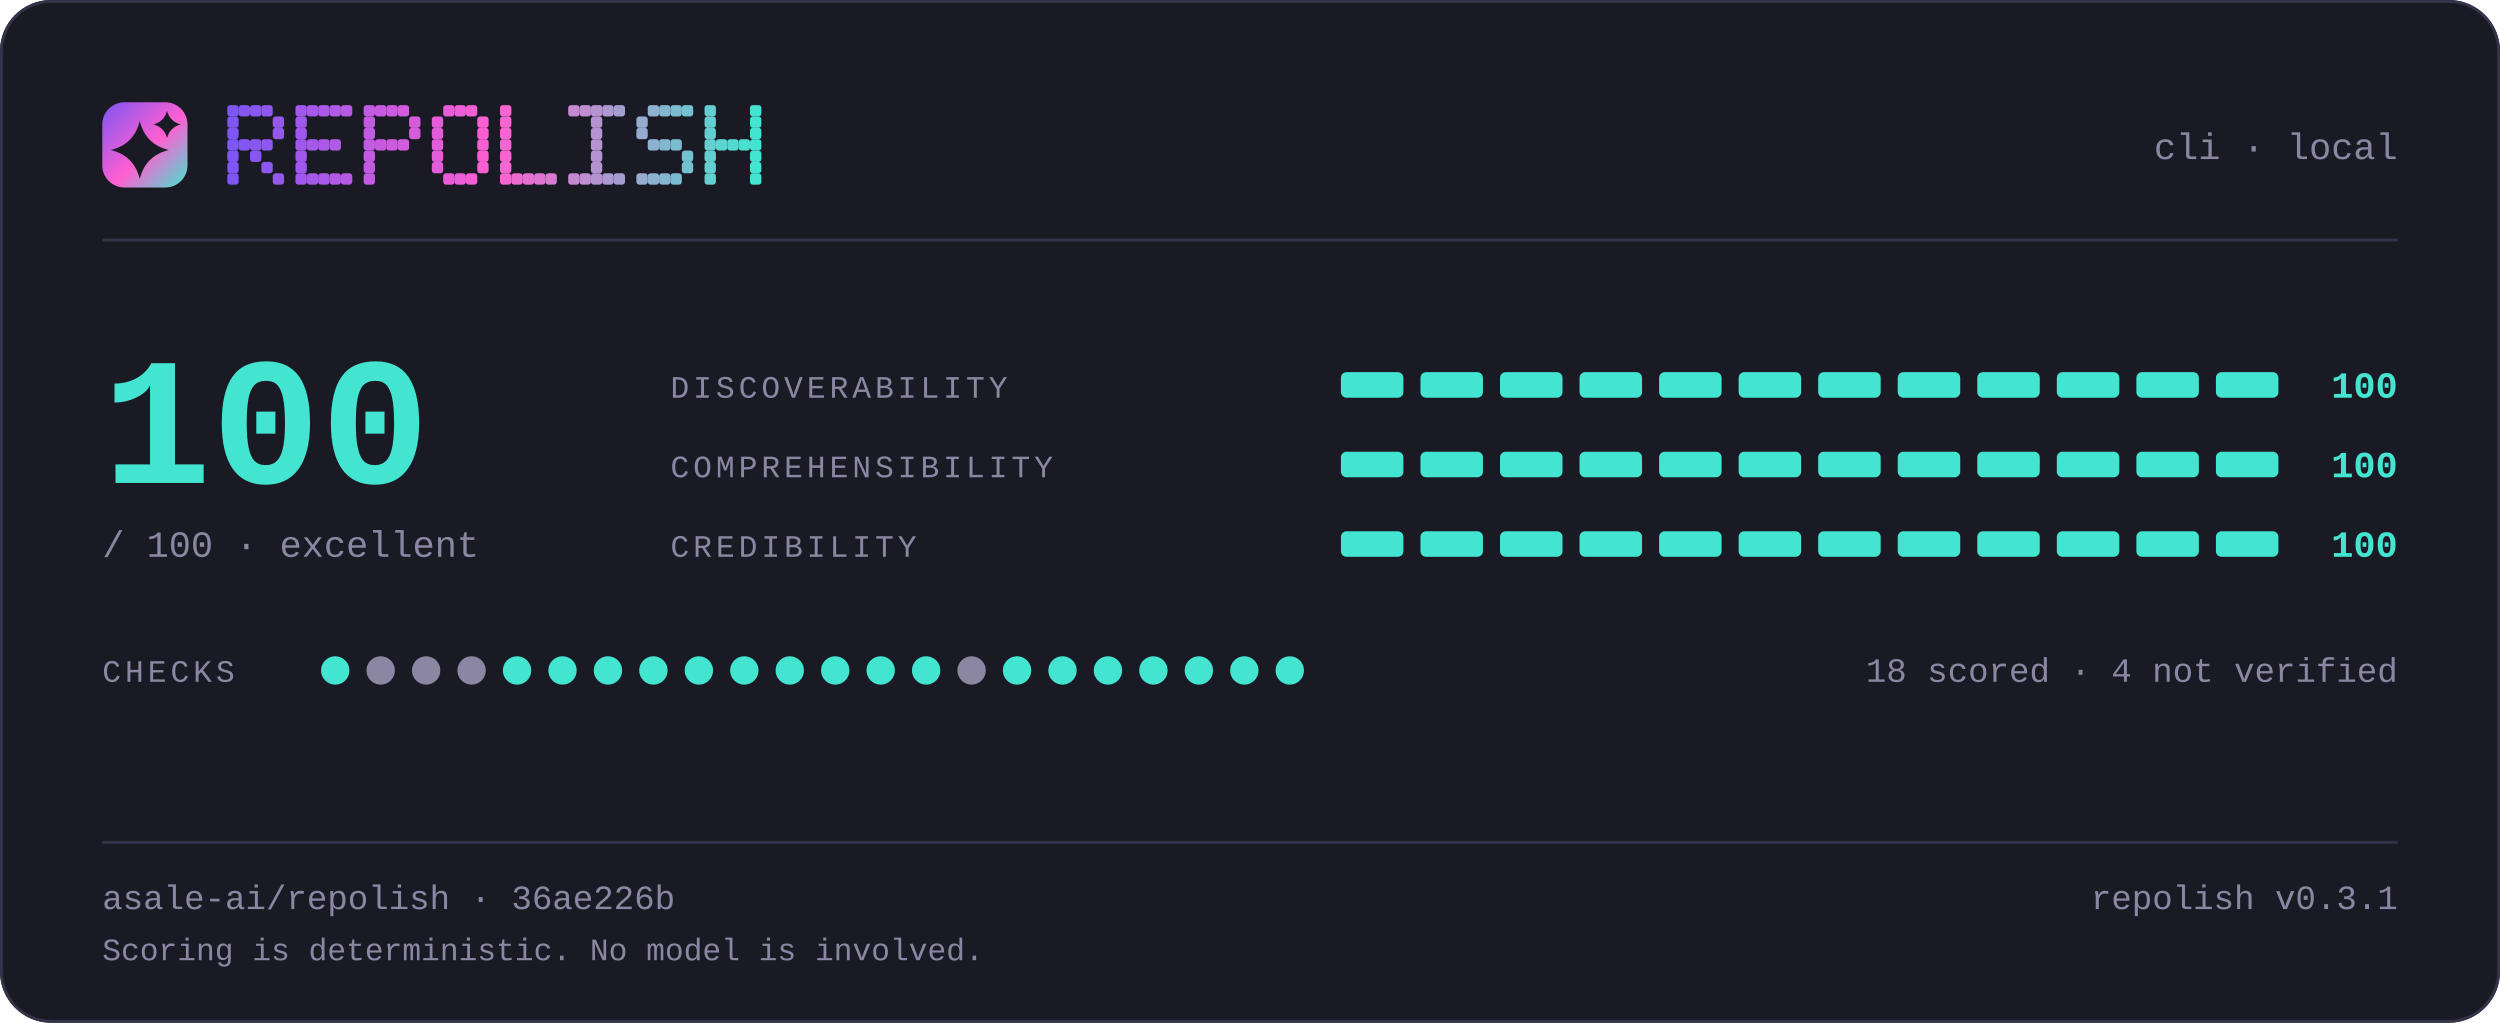
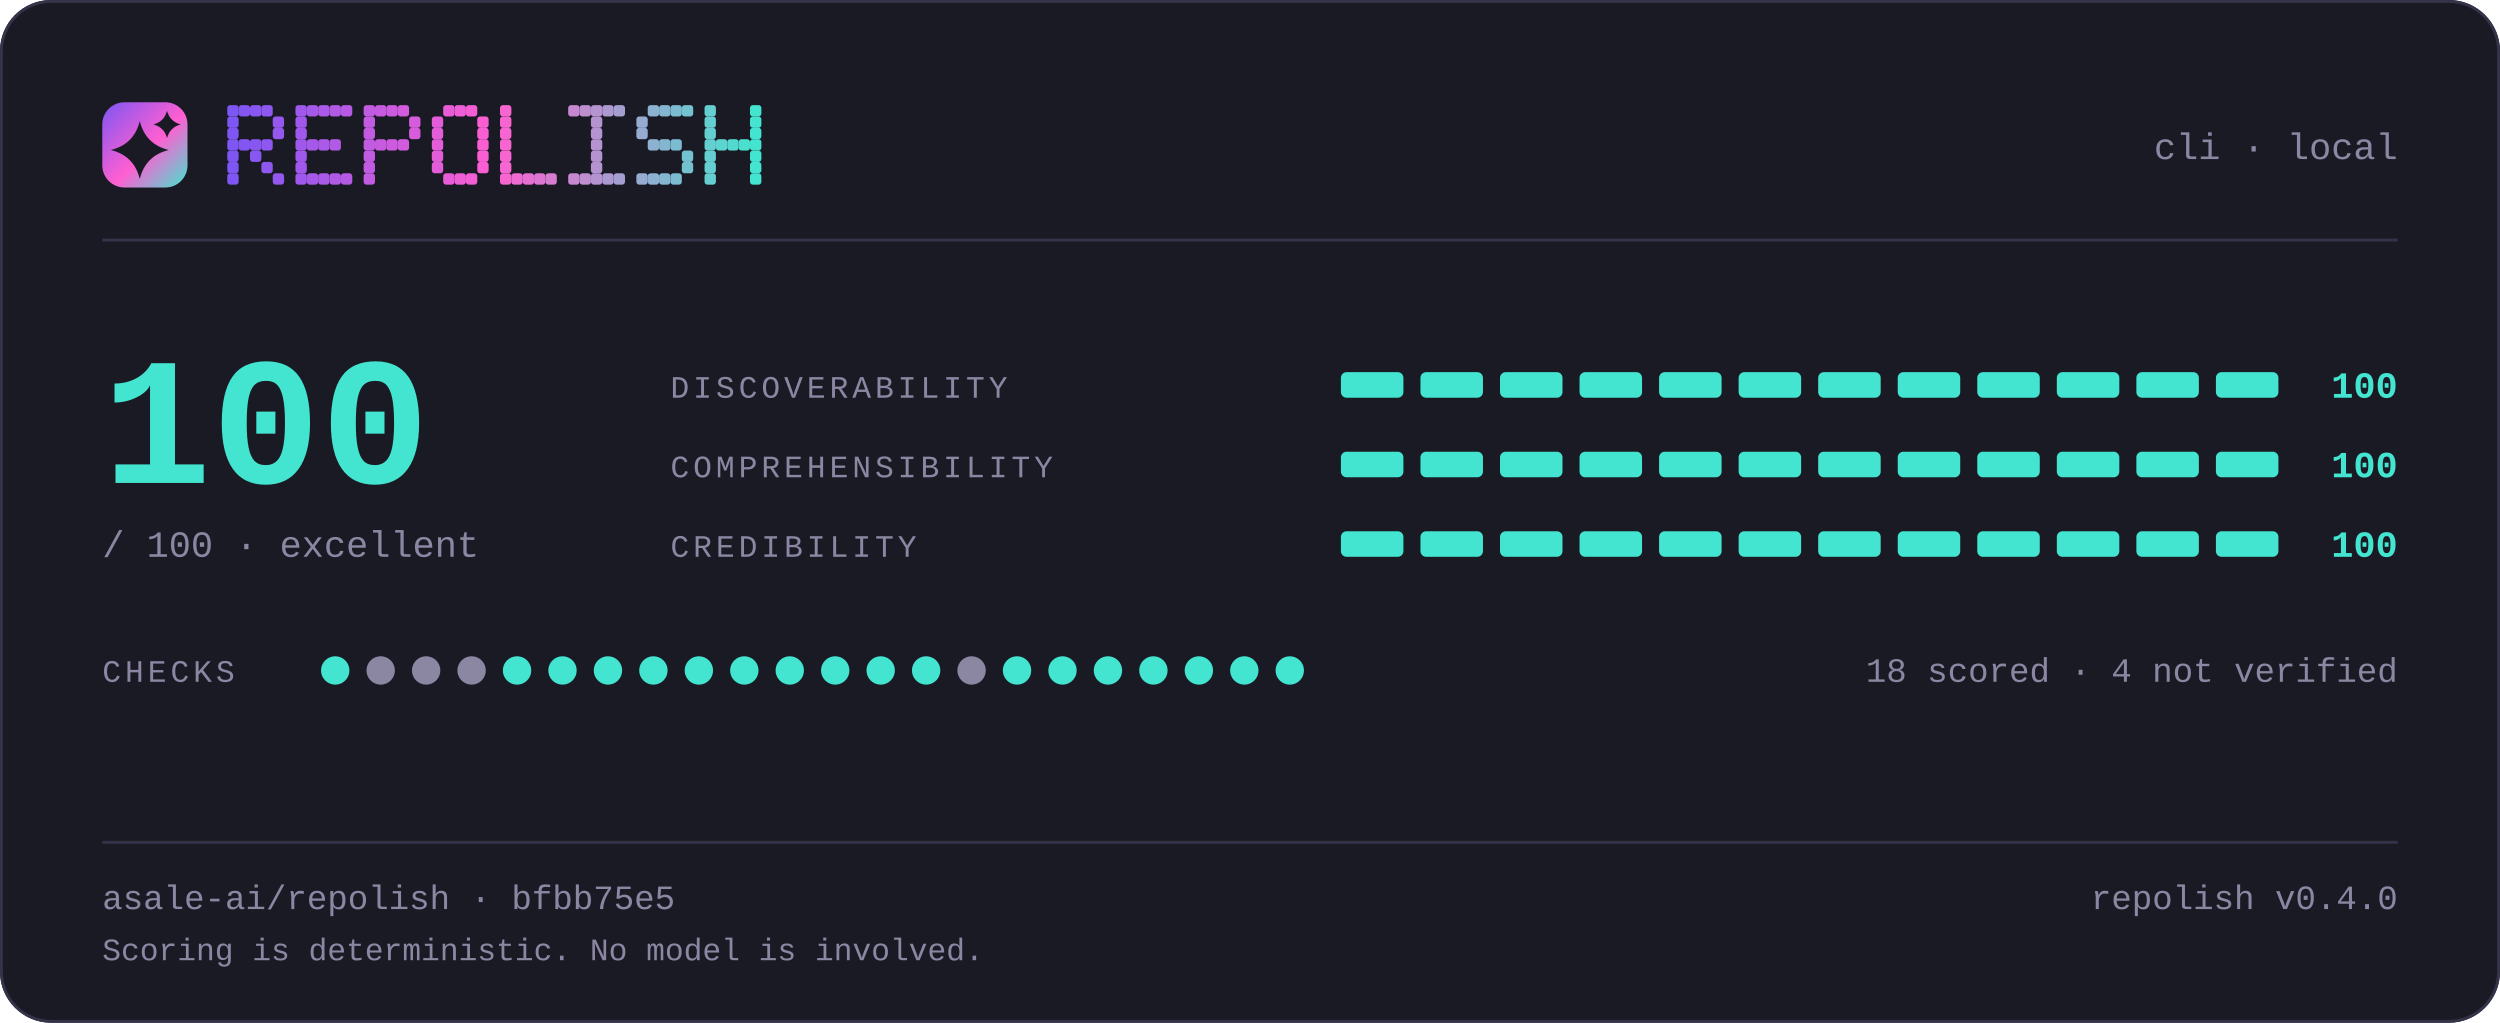
<svg xmlns="http://www.w3.org/2000/svg" width="880" height="360" viewBox="0 0 880 360" lang="en" role="img" aria-label="repolish report card — 100 out of 100">
  <defs>
    <linearGradient id="brand" x1="0" y1="0" x2="1" y2="1">
      <stop offset="0" stop-color="#7d56f4" />
      <stop offset="0.55" stop-color="#ff5fd1" />
      <stop offset="1" stop-color="#43e5d0" />
    </linearGradient>
  </defs>
  <style>
    .t { font-family: ui-monospace, SFMono-Regular, "SF Mono", Menlo, Consolas, "Liberation Mono", "Noto Sans Mono CJK SC", "Noto Sans Mono CJK JP", "Microsoft YaHei", "Hiragino Sans", "Yu Gothic", monospace; }
  </style>
  <rect x="0" y="0" width="880" height="360" rx="18.0" fill="#1a1a24" />
  <rect x="0.5" y="0.5" width="879" height="359" rx="17.5" fill="none" stroke="#35334a" />
  <rect x="36" y="36" width="30" height="30" rx="7.8" fill="url(#brand)" />
  <path d="M49.2 42.6Q51.2 50.8 59.4 52.8Q51.2 54.8 49.2 63.0Q47.2 54.8 39.0 52.8Q47.2 50.8 49.2 42.6Z" fill="#1a1a24" />
  <path d="M58.8 39.0Q59.8 42.8 63.6 43.8Q59.8 44.8 58.8 48.6Q57.8 44.8 54.0 43.8Q57.8 42.8 58.8 39.0Z" fill="#1a1a24" />
  <g fill="#7d56f4">
    <rect x="80" y="37" width="4" height="4" rx="1" />
    <rect x="80" y="41" width="4" height="4" rx="1" />
    <rect x="80" y="45" width="4" height="4" rx="1" />
    <rect x="80" y="49" width="4" height="4" rx="1" />
    <rect x="80" y="53" width="4" height="4" rx="1" />
    <rect x="80" y="57" width="4" height="4" rx="1" />
    <rect x="80" y="61" width="4" height="4" rx="1" />
  </g>
  <g fill="#8356f2">
    <rect x="84" y="37" width="4" height="4" rx="1" />
    <rect x="84" y="49" width="4" height="4" rx="1" />
  </g>
  <g fill="#8857f1">
    <rect x="88" y="37" width="4" height="4" rx="1" />
    <rect x="88" y="49" width="4" height="4" rx="1" />
    <rect x="88" y="53" width="4" height="4" rx="1" />
  </g>
  <g fill="#8e57ef">
    <rect x="92" y="37" width="4" height="4" rx="1" />
    <rect x="92" y="49" width="4" height="4" rx="1" />
    <rect x="92" y="57" width="4" height="4" rx="1" />
  </g>
  <g fill="#9458ee">
    <rect x="96" y="41" width="4" height="4" rx="1" />
    <rect x="96" y="45" width="4" height="4" rx="1" />
    <rect x="96" y="61" width="4" height="4" rx="1" />
  </g>
  <g fill="#9f58eb">
    <rect x="104" y="37" width="4" height="4" rx="1" />
    <rect x="104" y="41" width="4" height="4" rx="1" />
    <rect x="104" y="45" width="4" height="4" rx="1" />
    <rect x="104" y="49" width="4" height="4" rx="1" />
    <rect x="104" y="53" width="4" height="4" rx="1" />
    <rect x="104" y="57" width="4" height="4" rx="1" />
    <rect x="104" y="61" width="4" height="4" rx="1" />
  </g>
  <g fill="#a559e9">
    <rect x="108" y="37" width="4" height="4" rx="1" />
    <rect x="108" y="49" width="4" height="4" rx="1" />
    <rect x="108" y="61" width="4" height="4" rx="1" />
  </g>
  <g fill="#aa59e8">
    <rect x="112" y="37" width="4" height="4" rx="1" />
    <rect x="112" y="49" width="4" height="4" rx="1" />
    <rect x="112" y="61" width="4" height="4" rx="1" />
  </g>
  <g fill="#b05ae6">
    <rect x="116" y="37" width="4" height="4" rx="1" />
    <rect x="116" y="49" width="4" height="4" rx="1" />
    <rect x="116" y="61" width="4" height="4" rx="1" />
  </g>
  <g fill="#b65ae5">
    <rect x="120" y="37" width="4" height="4" rx="1" />
    <rect x="120" y="61" width="4" height="4" rx="1" />
  </g>
  <g fill="#c15be2">
    <rect x="128" y="37" width="4" height="4" rx="1" />
    <rect x="128" y="41" width="4" height="4" rx="1" />
    <rect x="128" y="45" width="4" height="4" rx="1" />
    <rect x="128" y="49" width="4" height="4" rx="1" />
    <rect x="128" y="53" width="4" height="4" rx="1" />
    <rect x="128" y="57" width="4" height="4" rx="1" />
    <rect x="128" y="61" width="4" height="4" rx="1" />
  </g>
  <g fill="#c65be0">
    <rect x="132" y="37" width="4" height="4" rx="1" />
    <rect x="132" y="49" width="4" height="4" rx="1" />
  </g>
  <g fill="#cc5bdf">
    <rect x="136" y="37" width="4" height="4" rx="1" />
    <rect x="136" y="49" width="4" height="4" rx="1" />
  </g>
  <g fill="#d25cdd">
    <rect x="140" y="37" width="4" height="4" rx="1" />
    <rect x="140" y="49" width="4" height="4" rx="1" />
  </g>
  <g fill="#d75cdc">
    <rect x="144" y="41" width="4" height="4" rx="1" />
    <rect x="144" y="45" width="4" height="4" rx="1" />
  </g>
  <g fill="#e35dd9">
    <rect x="152" y="41" width="4" height="4" rx="1" />
    <rect x="152" y="45" width="4" height="4" rx="1" />
    <rect x="152" y="49" width="4" height="4" rx="1" />
    <rect x="152" y="53" width="4" height="4" rx="1" />
    <rect x="152" y="57" width="4" height="4" rx="1" />
  </g>
  <g fill="#e85dd7">
    <rect x="156" y="37" width="4" height="4" rx="1" />
    <rect x="156" y="61" width="4" height="4" rx="1" />
  </g>
  <g fill="#ee5ed6">
    <rect x="160" y="37" width="4" height="4" rx="1" />
    <rect x="160" y="61" width="4" height="4" rx="1" />
  </g>
  <g fill="#f45ed4">
    <rect x="164" y="37" width="4" height="4" rx="1" />
    <rect x="164" y="61" width="4" height="4" rx="1" />
  </g>
  <g fill="#f95fd3">
    <rect x="168" y="41" width="4" height="4" rx="1" />
    <rect x="168" y="45" width="4" height="4" rx="1" />
    <rect x="168" y="49" width="4" height="4" rx="1" />
    <rect x="168" y="53" width="4" height="4" rx="1" />
    <rect x="168" y="57" width="4" height="4" rx="1" />
  </g>
  <g fill="#f765d1">
    <rect x="176" y="37" width="4" height="4" rx="1" />
    <rect x="176" y="41" width="4" height="4" rx="1" />
    <rect x="176" y="45" width="4" height="4" rx="1" />
    <rect x="176" y="49" width="4" height="4" rx="1" />
    <rect x="176" y="53" width="4" height="4" rx="1" />
    <rect x="176" y="57" width="4" height="4" rx="1" />
    <rect x="176" y="61" width="4" height="4" rx="1" />
  </g>
  <g fill="#ef6bd1">
    <rect x="180" y="61" width="4" height="4" rx="1" />
  </g>
  <g fill="#e670d1">
    <rect x="184" y="61" width="4" height="4" rx="1" />
  </g>
  <g fill="#de76d1">
    <rect x="188" y="61" width="4" height="4" rx="1" />
  </g>
  <g fill="#d67cd1">
    <rect x="192" y="61" width="4" height="4" rx="1" />
  </g>
  <g fill="#c688d1">
    <rect x="200" y="37" width="4" height="4" rx="1" />
    <rect x="200" y="61" width="4" height="4" rx="1" />
  </g>
  <g fill="#be8ed1">
    <rect x="204" y="37" width="4" height="4" rx="1" />
    <rect x="204" y="61" width="4" height="4" rx="1" />
  </g>
  <g fill="#b593d1">
    <rect x="208" y="37" width="4" height="4" rx="1" />
    <rect x="208" y="41" width="4" height="4" rx="1" />
    <rect x="208" y="45" width="4" height="4" rx="1" />
    <rect x="208" y="49" width="4" height="4" rx="1" />
    <rect x="208" y="53" width="4" height="4" rx="1" />
    <rect x="208" y="57" width="4" height="4" rx="1" />
    <rect x="208" y="61" width="4" height="4" rx="1" />
  </g>
  <g fill="#ad99d1">
    <rect x="212" y="37" width="4" height="4" rx="1" />
    <rect x="212" y="61" width="4" height="4" rx="1" />
  </g>
  <g fill="#a59fd1">
    <rect x="216" y="37" width="4" height="4" rx="1" />
    <rect x="216" y="61" width="4" height="4" rx="1" />
  </g>
  <g fill="#95abd0">
    <rect x="224" y="41" width="4" height="4" rx="1" />
    <rect x="224" y="45" width="4" height="4" rx="1" />
    <rect x="224" y="61" width="4" height="4" rx="1" />
  </g>
  <g fill="#8db1d0">
    <rect x="228" y="37" width="4" height="4" rx="1" />
    <rect x="228" y="49" width="4" height="4" rx="1" />
    <rect x="228" y="61" width="4" height="4" rx="1" />
  </g>
  <g fill="#84b6d0">
    <rect x="232" y="37" width="4" height="4" rx="1" />
    <rect x="232" y="49" width="4" height="4" rx="1" />
    <rect x="232" y="61" width="4" height="4" rx="1" />
  </g>
  <g fill="#7cbcd0">
    <rect x="236" y="37" width="4" height="4" rx="1" />
    <rect x="236" y="49" width="4" height="4" rx="1" />
    <rect x="236" y="61" width="4" height="4" rx="1" />
  </g>
  <g fill="#74c2d0">
    <rect x="240" y="37" width="4" height="4" rx="1" />
    <rect x="240" y="53" width="4" height="4" rx="1" />
    <rect x="240" y="57" width="4" height="4" rx="1" />
  </g>
  <g fill="#64ced0">
    <rect x="248" y="37" width="4" height="4" rx="1" />
    <rect x="248" y="41" width="4" height="4" rx="1" />
    <rect x="248" y="45" width="4" height="4" rx="1" />
    <rect x="248" y="49" width="4" height="4" rx="1" />
    <rect x="248" y="53" width="4" height="4" rx="1" />
    <rect x="248" y="57" width="4" height="4" rx="1" />
    <rect x="248" y="61" width="4" height="4" rx="1" />
  </g>
  <g fill="#5cd4d0">
    <rect x="252" y="49" width="4" height="4" rx="1" />
  </g>
  <g fill="#53d9d0">
    <rect x="256" y="49" width="4" height="4" rx="1" />
  </g>
  <g fill="#4bdfd0">
    <rect x="260" y="49" width="4" height="4" rx="1" />
  </g>
  <g fill="#43e5d0">
    <rect x="264" y="37" width="4" height="4" rx="1" />
    <rect x="264" y="41" width="4" height="4" rx="1" />
    <rect x="264" y="45" width="4" height="4" rx="1" />
    <rect x="264" y="49" width="4" height="4" rx="1" />
    <rect x="264" y="53" width="4" height="4" rx="1" />
    <rect x="264" y="57" width="4" height="4" rx="1" />
    <rect x="264" y="61" width="4" height="4" rx="1" />
  </g>
  <text class="t" x="844" y="56" font-size="13" fill="#8b87a3" text-anchor="end">cli · local</text>
  <rect x="36" y="84" width="808" height="1" fill="#35334a" />
  <text class="t" x="36" y="170" font-size="64" fill="#43e5d0" text-anchor="start" font-weight="700">100</text>
  <text class="t" x="36" y="196" font-size="13" fill="#8b87a3" text-anchor="start">/ 100  ·  excellent</text>
  <text class="t" x="236" y="140" font-size="11" fill="#8b87a3" text-anchor="start" letter-spacing="1.4">DISCOVERABILITY</text>
  <rect x="472" y="131" width="22" height="9" rx="2.0" fill="#43e5d0" />
  <rect x="500" y="131" width="22" height="9" rx="2.0" fill="#43e5d0" />
  <rect x="528" y="131" width="22" height="9" rx="2.0" fill="#43e5d0" />
  <rect x="556" y="131" width="22" height="9" rx="2.0" fill="#43e5d0" />
  <rect x="584" y="131" width="22" height="9" rx="2.0" fill="#43e5d0" />
  <rect x="612" y="131" width="22" height="9" rx="2.0" fill="#43e5d0" />
  <rect x="640" y="131" width="22" height="9" rx="2.0" fill="#43e5d0" />
  <rect x="668" y="131" width="22" height="9" rx="2.0" fill="#43e5d0" />
  <rect x="696" y="131" width="22" height="9" rx="2.0" fill="#43e5d0" />
  <rect x="724" y="131" width="22" height="9" rx="2.0" fill="#43e5d0" />
  <rect x="752" y="131" width="22" height="9" rx="2.0" fill="#43e5d0" />
  <rect x="780" y="131" width="22" height="9" rx="2.0" fill="#43e5d0" />
  <text class="t" x="844" y="140" font-size="13" fill="#43e5d0" text-anchor="end" font-weight="700">100</text>
  <text class="t" x="236" y="168" font-size="11" fill="#8b87a3" text-anchor="start" letter-spacing="1.4">COMPREHENSIBILITY</text>
  <rect x="472" y="159" width="22" height="9" rx="2.0" fill="#43e5d0" />
  <rect x="500" y="159" width="22" height="9" rx="2.0" fill="#43e5d0" />
  <rect x="528" y="159" width="22" height="9" rx="2.0" fill="#43e5d0" />
  <rect x="556" y="159" width="22" height="9" rx="2.0" fill="#43e5d0" />
  <rect x="584" y="159" width="22" height="9" rx="2.0" fill="#43e5d0" />
  <rect x="612" y="159" width="22" height="9" rx="2.0" fill="#43e5d0" />
  <rect x="640" y="159" width="22" height="9" rx="2.0" fill="#43e5d0" />
  <rect x="668" y="159" width="22" height="9" rx="2.0" fill="#43e5d0" />
  <rect x="696" y="159" width="22" height="9" rx="2.0" fill="#43e5d0" />
  <rect x="724" y="159" width="22" height="9" rx="2.0" fill="#43e5d0" />
  <rect x="752" y="159" width="22" height="9" rx="2.0" fill="#43e5d0" />
  <rect x="780" y="159" width="22" height="9" rx="2.0" fill="#43e5d0" />
  <text class="t" x="844" y="168" font-size="13" fill="#43e5d0" text-anchor="end" font-weight="700">100</text>
  <text class="t" x="236" y="196" font-size="11" fill="#8b87a3" text-anchor="start" letter-spacing="1.4">CREDIBILITY</text>
  <rect x="472" y="187" width="22" height="9" rx="2.0" fill="#43e5d0" />
  <rect x="500" y="187" width="22" height="9" rx="2.0" fill="#43e5d0" />
  <rect x="528" y="187" width="22" height="9" rx="2.0" fill="#43e5d0" />
  <rect x="556" y="187" width="22" height="9" rx="2.0" fill="#43e5d0" />
  <rect x="584" y="187" width="22" height="9" rx="2.0" fill="#43e5d0" />
  <rect x="612" y="187" width="22" height="9" rx="2.0" fill="#43e5d0" />
  <rect x="640" y="187" width="22" height="9" rx="2.0" fill="#43e5d0" />
  <rect x="668" y="187" width="22" height="9" rx="2.0" fill="#43e5d0" />
  <rect x="696" y="187" width="22" height="9" rx="2.0" fill="#43e5d0" />
  <rect x="724" y="187" width="22" height="9" rx="2.0" fill="#43e5d0" />
  <rect x="752" y="187" width="22" height="9" rx="2.0" fill="#43e5d0" />
  <rect x="780" y="187" width="22" height="9" rx="2.0" fill="#43e5d0" />
  <text class="t" x="844" y="196" font-size="13" fill="#43e5d0" text-anchor="end" font-weight="700">100</text>
  <text class="t" x="36" y="240" font-size="11" fill="#8b87a3" text-anchor="start" letter-spacing="1.4">CHECKS</text>
  <circle cx="118" cy="236" r="5" fill="#43e5d0" />
  <circle cx="134" cy="236" r="5" fill="#8b87a3" />
  <circle cx="150" cy="236" r="5" fill="#8b87a3" />
  <circle cx="166" cy="236" r="5" fill="#8b87a3" />
  <circle cx="182" cy="236" r="5" fill="#43e5d0" />
  <circle cx="198" cy="236" r="5" fill="#43e5d0" />
  <circle cx="214" cy="236" r="5" fill="#43e5d0" />
  <circle cx="230" cy="236" r="5" fill="#43e5d0" />
  <circle cx="246" cy="236" r="5" fill="#43e5d0" />
  <circle cx="262" cy="236" r="5" fill="#43e5d0" />
  <circle cx="278" cy="236" r="5" fill="#43e5d0" />
  <circle cx="294" cy="236" r="5" fill="#43e5d0" />
  <circle cx="310" cy="236" r="5" fill="#43e5d0" />
  <circle cx="326" cy="236" r="5" fill="#43e5d0" />
  <circle cx="342" cy="236" r="5" fill="#8b87a3" />
  <circle cx="358" cy="236" r="5" fill="#43e5d0" />
  <circle cx="374" cy="236" r="5" fill="#43e5d0" />
  <circle cx="390" cy="236" r="5" fill="#43e5d0" />
  <circle cx="406" cy="236" r="5" fill="#43e5d0" />
  <circle cx="422" cy="236" r="5" fill="#43e5d0" />
  <circle cx="438" cy="236" r="5" fill="#43e5d0" />
  <circle cx="454" cy="236" r="5" fill="#43e5d0" />
  <text class="t" x="844" y="240" font-size="12" fill="#8b87a3" text-anchor="end">18 scored · 4 not verified</text>
  <rect x="36" y="296" width="808" height="1" fill="#35334a" />
-   <text class="t" x="36" y="320" font-size="12" fill="#8b87a3" text-anchor="start">asale-ai/repolish · 36ae226b</text>
-   <text class="t" x="844" y="320" font-size="12" fill="#8b87a3" text-anchor="end">repolish v0.3.1</text>
+   <text class="t" x="36" y="320" font-size="12" fill="#8b87a3" text-anchor="start">asale-ai/repolish · bfbb75e5</text>
+   <text class="t" x="844" y="320" font-size="12" fill="#8b87a3" text-anchor="end">repolish v0.4.0</text>
  <text class="t" x="36" y="338" font-size="11" fill="#8b87a3" text-anchor="start">Scoring is deterministic. No model is involved.</text>
</svg>
